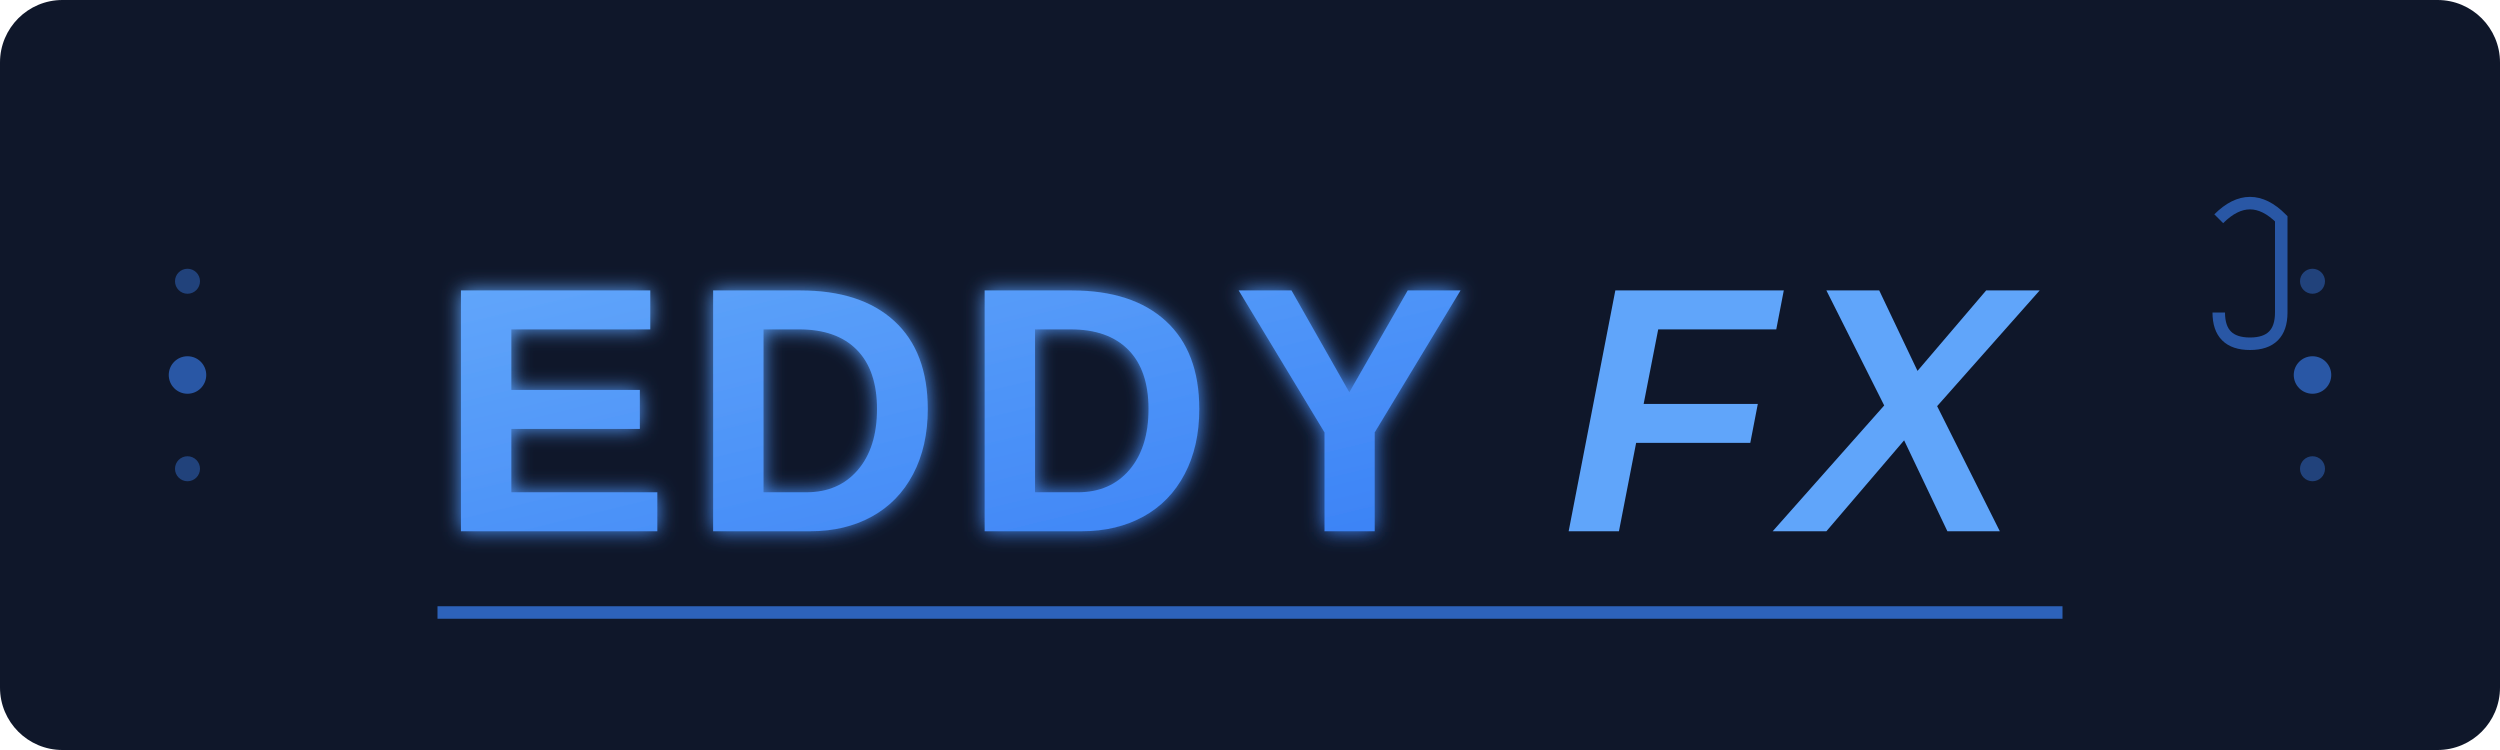
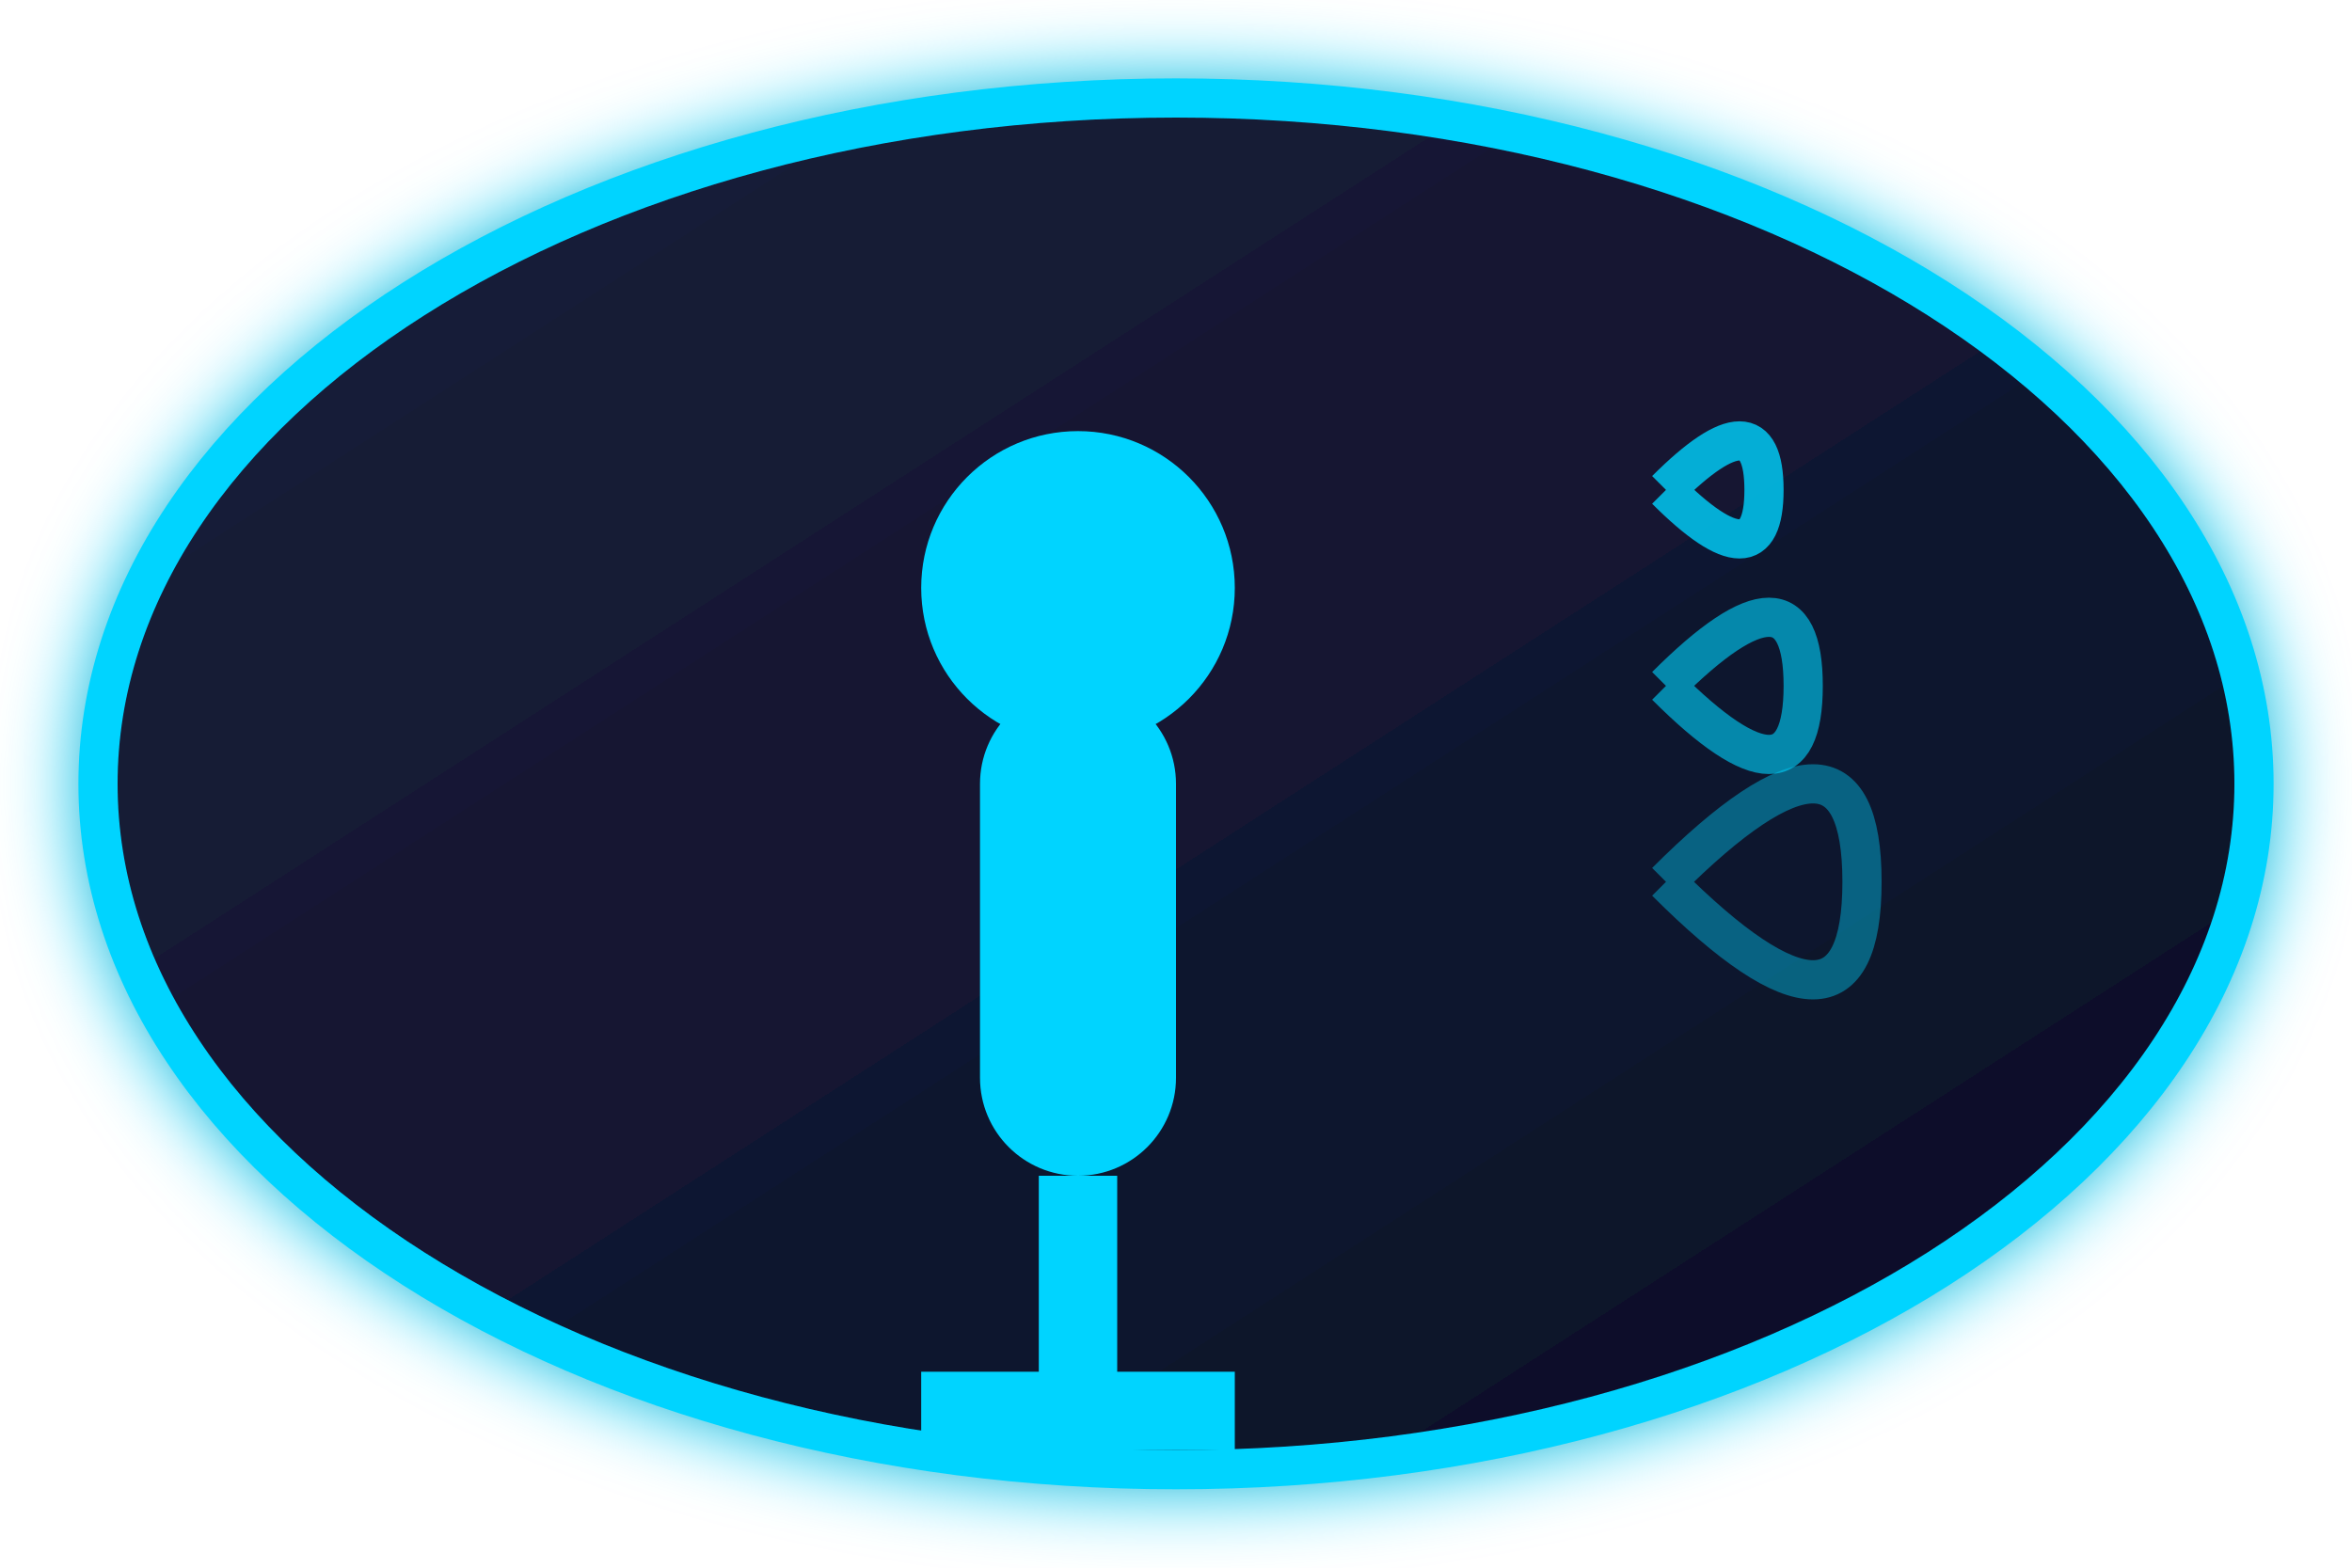
- <svg xmlns="http://www.w3.org/2000/svg" viewBox="0 0 400 120">
-   <rect width="400" height="120" fill="#0f172a" rx="10" />
-   <circle cx="30" cy="60" r="3" fill="#3b82f6" opacity="0.6" />
-   <circle cx="30" cy="45" r="2" fill="#3b82f6" opacity="0.4" />
-   <circle cx="30" cy="75" r="2" fill="#3b82f6" opacity="0.4" />
+ <svg xmlns="http://www.w3.org/2000/svg" width="120" height="80" viewBox="0 0 120 80">
  <defs>
-     <linearGradient id="blueGradient" x1="0%" y1="0%" x2="100%" y2="100%">
-       <stop offset="0%" style="stop-color:#60a5fa;stop-opacity:1" />
-       <stop offset="100%" style="stop-color:#3b82f6;stop-opacity:1" />
+     <linearGradient id="logoGradient" x1="0%" y1="0%" x2="100%" y2="100%">
+       <stop offset="0%" style="stop-color:#1a1f3a;stop-opacity:1" />
+       <stop offset="100%" style="stop-color:#0a0e27;stop-opacity:1" />
    </linearGradient>
    <filter id="glow">
-       <feGaussianBlur stdDeviation="1.5" result="coloredBlur" />
+       <feGaussianBlur stdDeviation="2" result="coloredBlur" />
      <feMerge>
        <feMergeNode in="coloredBlur" />
        <feMergeNode in="SourceGraphic" />
      </feMerge>
    </filter>
  </defs>
-   <text x="70" y="85" font-family="Arial, sans-serif" font-size="56" font-weight="bold" fill="url(#blueGradient)" letter-spacing="3" filter="url(#glow)">
-     EDDY
-   </text>
-   <text x="250" y="85" font-family="Arial, sans-serif" font-size="56" font-weight="bold" fill="#60a5fa" letter-spacing="2" style="font-style: italic;">
-     FX
-   </text>
-   <line x1="70" y1="98" x2="330" y2="98" stroke="#3b82f6" stroke-width="2" opacity="0.7" />
-   <circle cx="370" cy="60" r="3" fill="#3b82f6" opacity="0.6" />
-   <circle cx="370" cy="45" r="2" fill="#3b82f6" opacity="0.4" />
-   <circle cx="370" cy="75" r="2" fill="#3b82f6" opacity="0.4" />
-   <path d="M 355 35 Q 360 30 365 35 L 365 50 Q 365 55 360 55 Q 355 55 355 50" fill="none" stroke="#3b82f6" stroke-width="2" opacity="0.6" />
+   <ellipse cx="60" cy="40" rx="55" ry="35" fill="url(#logoGradient)" stroke="#00d4ff" stroke-width="2" filter="url(#glow)" />
+   <g transform="translate(45,20)">
+     <rect x="5" y="15" width="10" height="25" rx="5" fill="#00d4ff" />
+     <circle cx="10" cy="10" r="8" fill="#00d4ff" />
+     <rect x="8" y="40" width="4" height="15" fill="#00d4ff" />
+     <rect x="2" y="50" width="16" height="4" fill="#00d4ff" />
+   </g>
+   <path d="M85 25 Q90 20 90 25 Q90 30 85 25" stroke="#00d4ff" stroke-width="2" fill="none" opacity="0.8" />
+   <path d="M85 35 Q92 28 92 35 Q92 42 85 35" stroke="#00d4ff" stroke-width="2" fill="none" opacity="0.6" />
+   <path d="M85 45 Q95 35 95 45 Q95 55 85 45" stroke="#00d4ff" stroke-width="2" fill="none" opacity="0.4" />
</svg>
